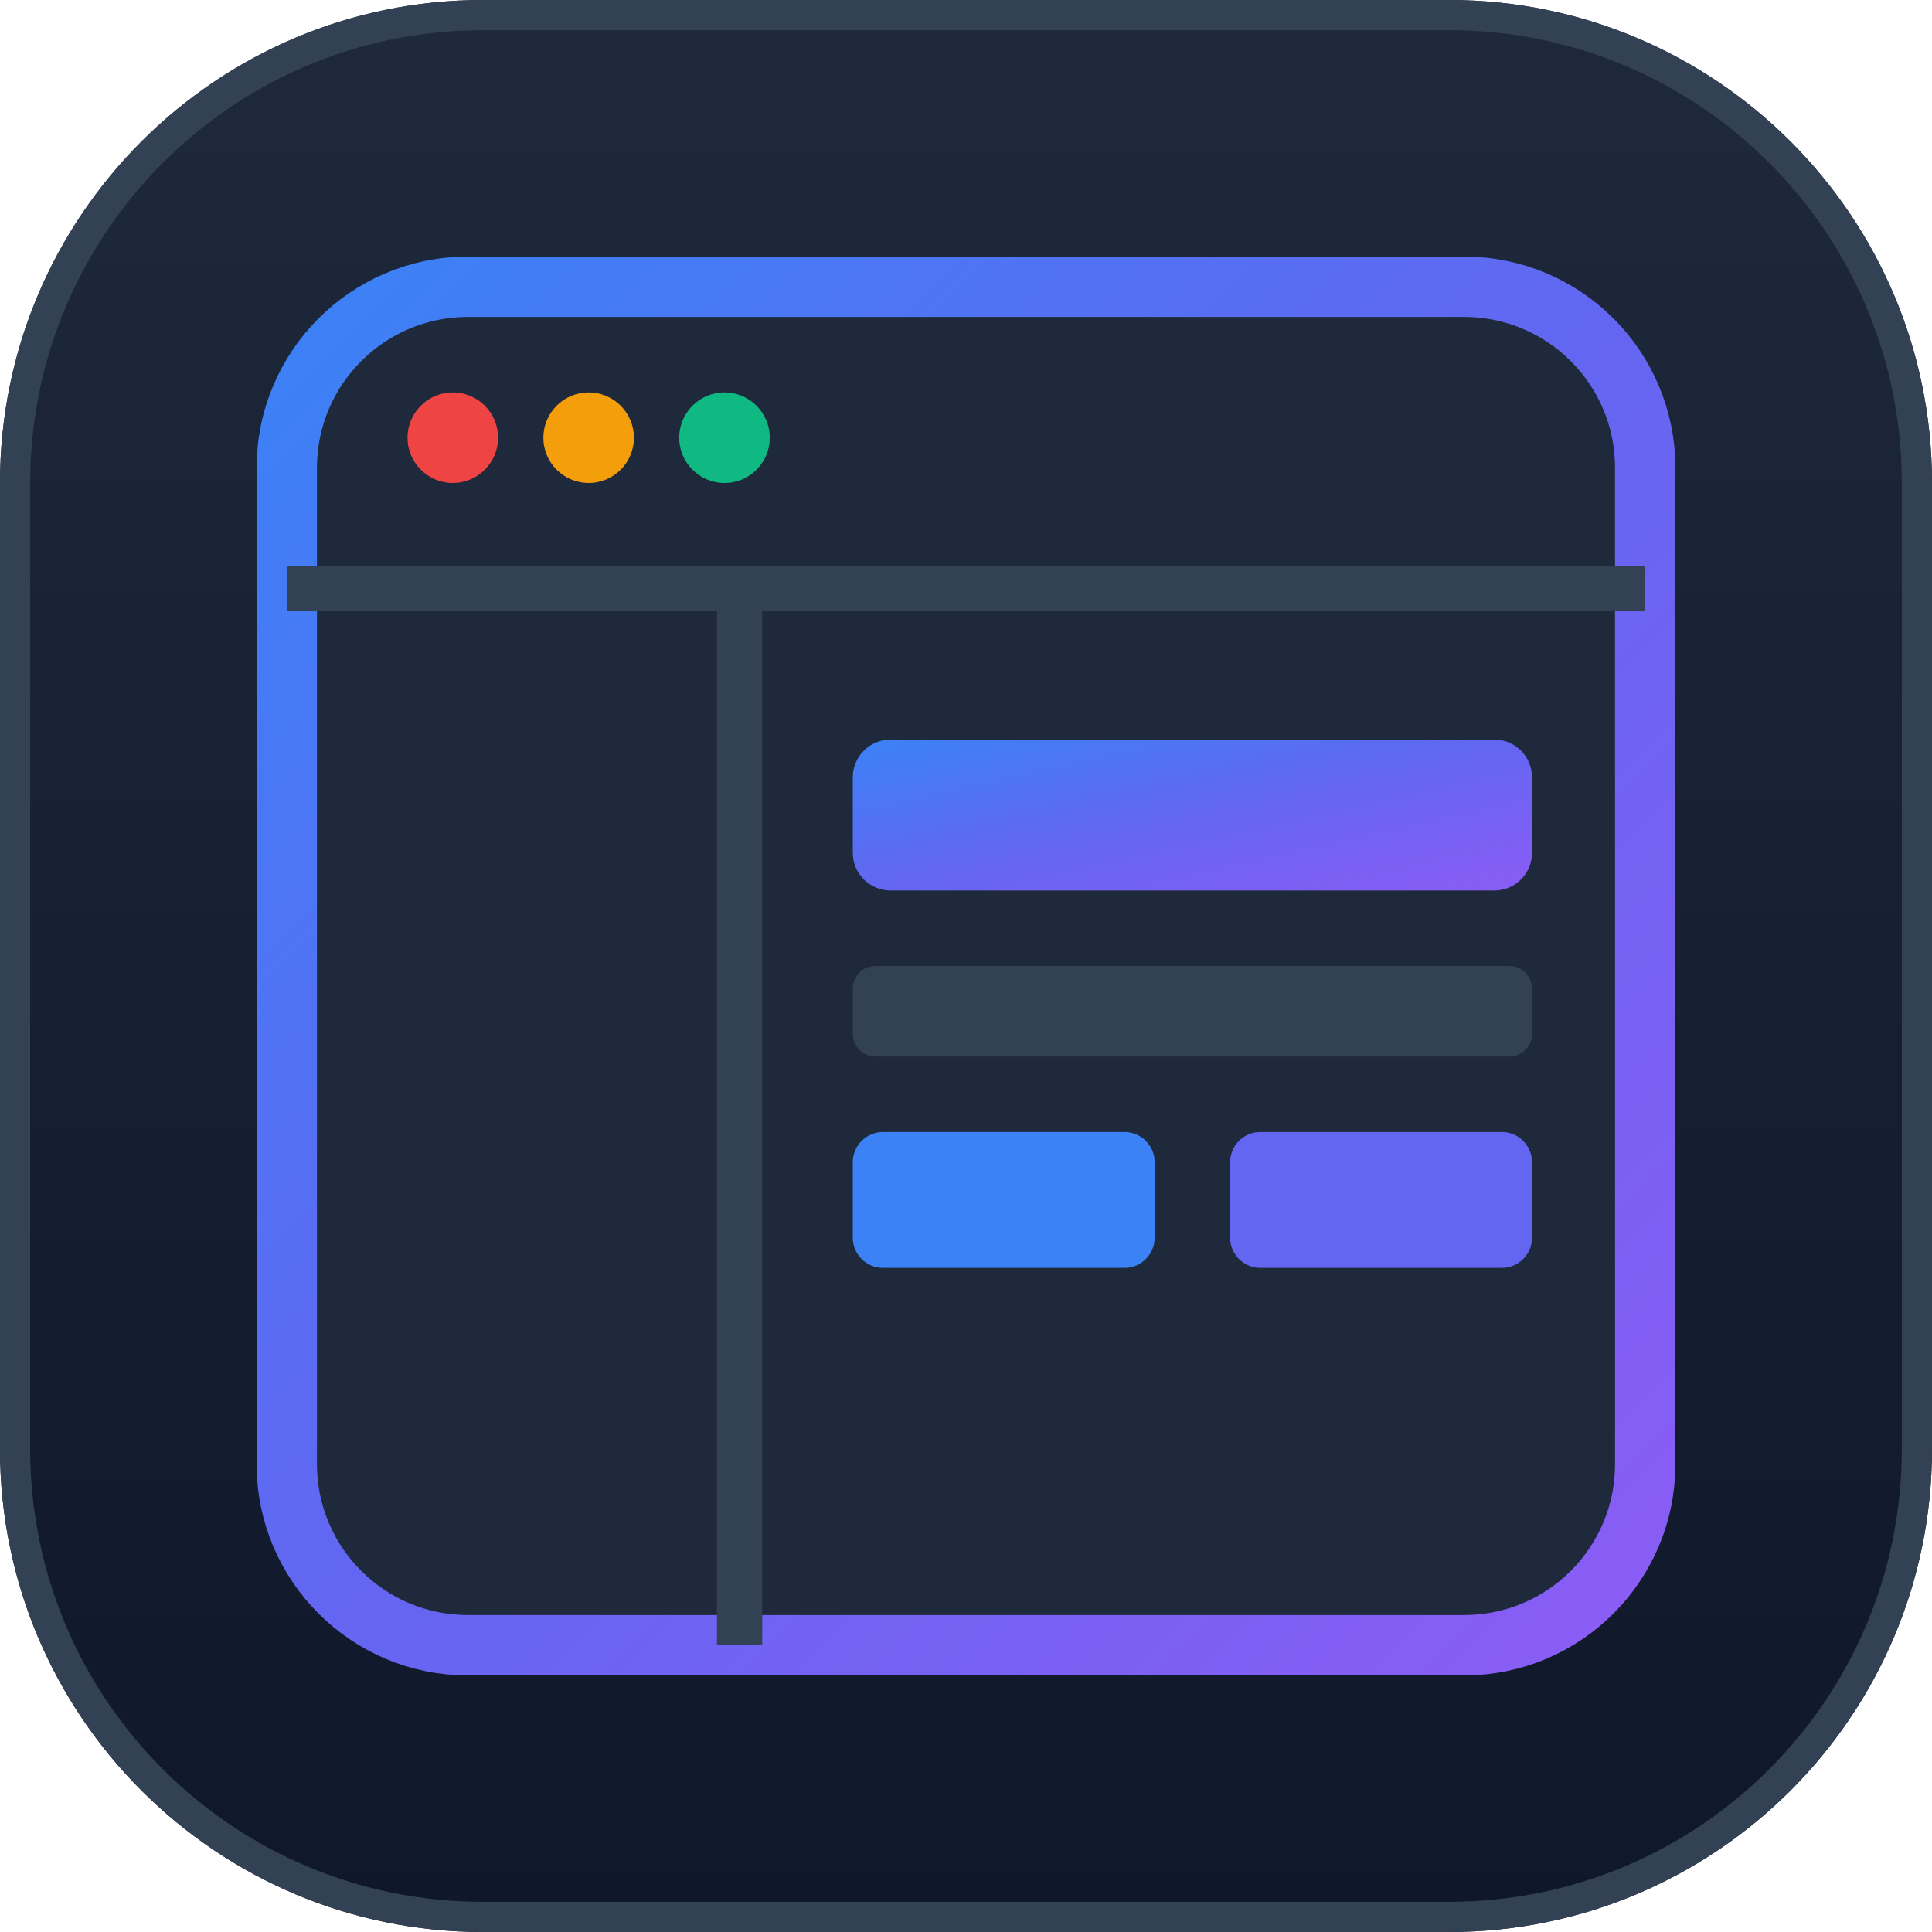
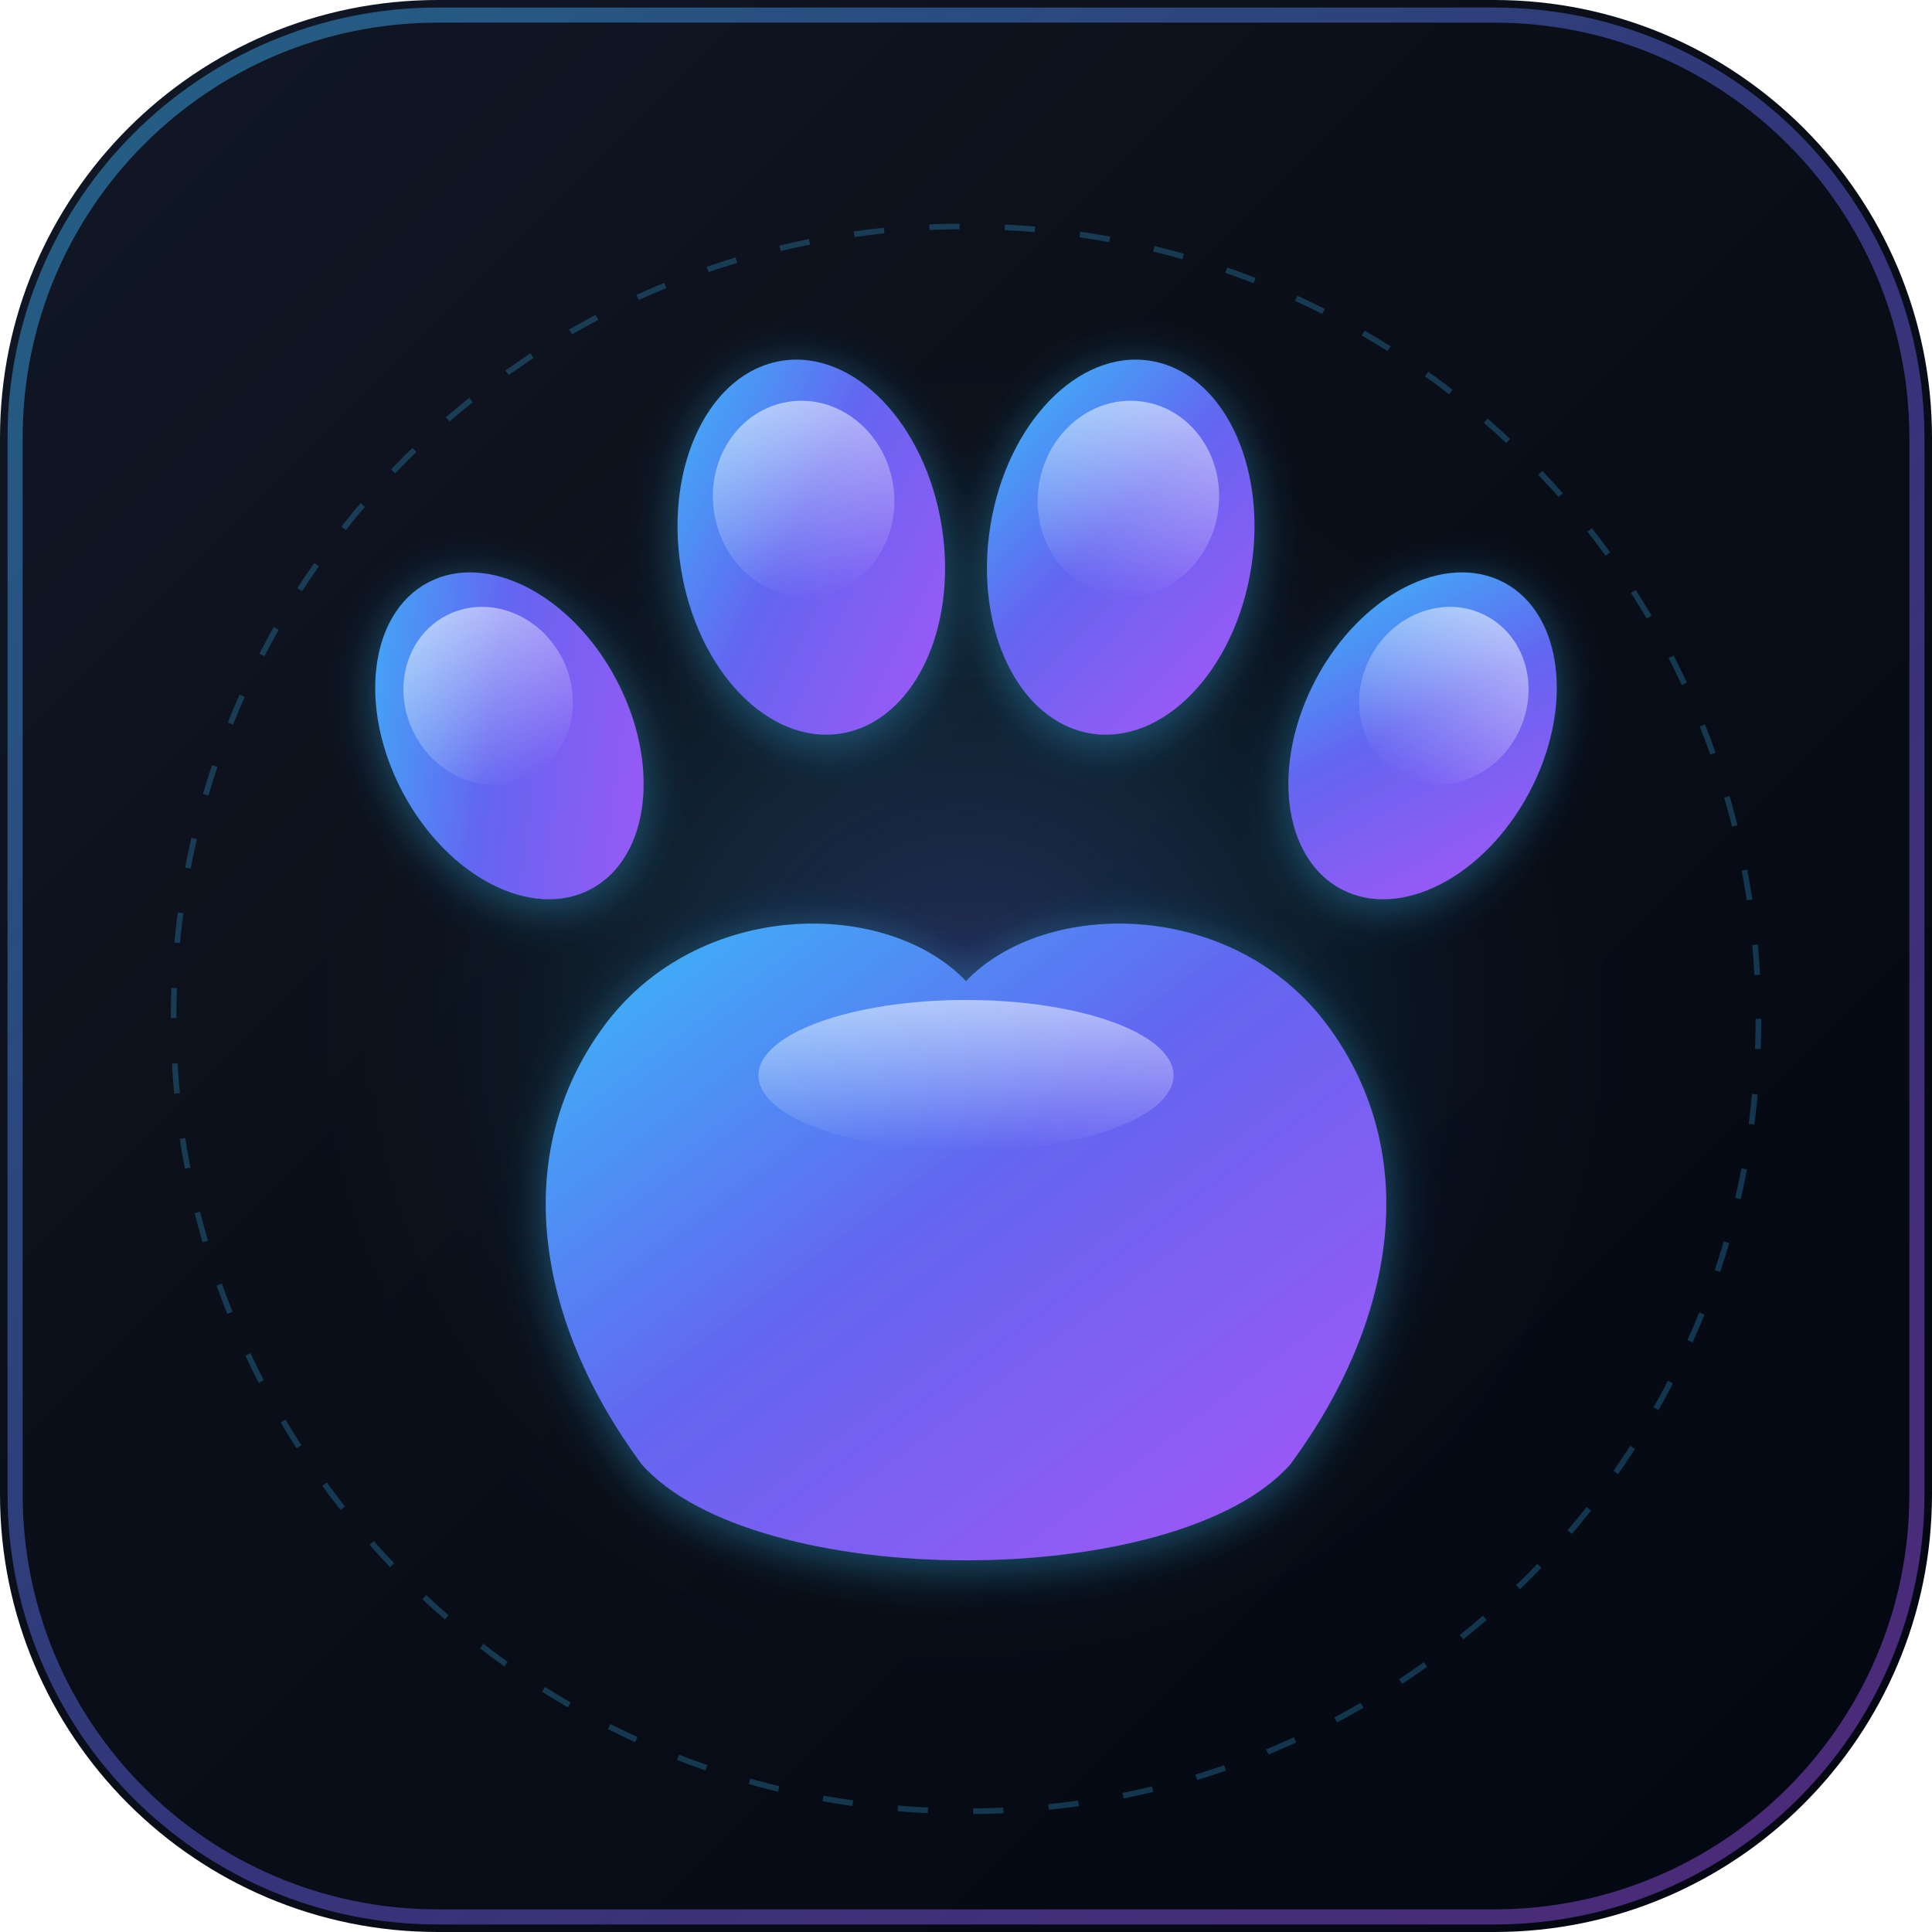
<svg xmlns="http://www.w3.org/2000/svg" viewBox="0 0 512 512" width="512" height="512">
  <defs>
-     <linearGradient id="grad" x1="0%" y1="0%" x2="100%" y2="100%">
-       <stop offset="0%" stop-color="#3b82f6" />
+     <linearGradient id="paw-bg" x1="0%" y1="0%" x2="100%" y2="100%">
+       <stop offset="0%" stop-color="#111827" />
+       <stop offset="40%" stop-color="#0b0f19" />
+       <stop offset="100%" stop-color="#030712" />
+     </linearGradient>
+     <linearGradient id="paw-border" x1="0%" y1="0%" x2="100%" y2="100%">
+       <stop offset="0%" stop-color="#38bdf8" />
      <stop offset="50%" stop-color="#6366f1" />
-       <stop offset="100%" stop-color="#8b5cf6" />
+       <stop offset="100%" stop-color="#a855f7" />
    </linearGradient>
-     <linearGradient id="glow" x1="0%" y1="0%" x2="0%" y2="100%">
-       <stop offset="0%" stop-color="#1e293b" />
-       <stop offset="100%" stop-color="#0f172a" />
+     <linearGradient id="paw-grad" x1="0%" y1="0%" x2="100%" y2="100%">
+       <stop offset="0%" stop-color="#38bdf8" />
+       <stop offset="45%" stop-color="#6366f1" />
+       <stop offset="100%" stop-color="#a855f7" />
    </linearGradient>
+     <linearGradient id="paw-highlight" x1="0%" y1="0%" x2="0%" y2="100%">
+       <stop offset="0%" stop-color="#ffffff" stop-opacity="0.55" />
+       <stop offset="100%" stop-color="#ffffff" stop-opacity="0" />
+     </linearGradient>
+     <filter id="glow-shadow" x="-30%" y="-30%" width="160%" height="160%">
+       <feDropShadow dx="0" dy="10" stdDeviation="20" flood-color="#6366f1" flood-opacity="0.5" />
+       <feDropShadow dx="0" dy="2" stdDeviation="6" flood-color="#38bdf8" flood-opacity="0.4" />
+     </filter>
+     <radialGradient id="paw-ambient" cx="50%" cy="50%" r="50%">
+       <stop offset="0%" stop-color="#6366f1" stop-opacity="0.3" />
+       <stop offset="50%" stop-color="#38bdf8" stop-opacity="0.1" />
+       <stop offset="100%" stop-color="#0b0f19" stop-opacity="0" />
+     </radialGradient>
  </defs>
-   <rect width="512" height="512" rx="128" fill="url(#glow)" />
-   <rect width="504" height="504" x="4" y="4" rx="124" fill="none" stroke="#334155" stroke-width="8" />
-   <rect width="360" height="360" x="76" y="76" rx="48" fill="#1e293b" stroke="url(#grad)" stroke-width="16" />
-   <path d="M 76 156 L 436 156" stroke="#334155" stroke-width="12" />
-   <circle cx="120" cy="116" r="12" fill="#ef4444" />
-   <circle cx="156" cy="116" r="12" fill="#f59e0b" />
-   <circle cx="192" cy="116" r="12" fill="#10b981" />
-   <path d="M 196 156 L 196 436" stroke="#334155" stroke-width="12" />
-   <rect width="180" height="40" x="226" y="196" rx="10" fill="url(#grad)" />
-   <rect width="180" height="24" x="226" y="256" rx="6" fill="#334155" />
-   <rect width="80" height="36" x="226" y="300" rx="8" fill="#3b82f6" />
-   <rect width="80" height="36" x="326" y="300" rx="8" fill="#6366f1" />
+   <rect width="512" height="512" rx="116" fill="url(#paw-bg)" />
+   <rect x="4" y="4" width="504" height="504" rx="112" fill="none" stroke="url(#paw-border)" stroke-width="4" stroke-opacity="0.45" />
+   <circle cx="256" cy="270" r="180" fill="url(#paw-ambient)" />
+   <circle cx="256" cy="270" r="210" fill="none" stroke="#38bdf8" stroke-width="1.5" stroke-dasharray="8 12" stroke-opacity="0.25" />
+   <g filter="url(#glow-shadow)">
+     <g transform="rotate(-28 135 195)">
+       <ellipse cx="135" cy="195" rx="32" ry="46" fill="url(#paw-grad)" />
+       <ellipse cx="135" cy="183" rx="22" ry="24" fill="url(#paw-highlight)" />
+     </g>
+     <g transform="rotate(-9 215 145)">
+       <ellipse cx="215" cy="145" rx="35" ry="50" fill="url(#paw-grad)" />
+       <ellipse cx="215" cy="132" rx="24" ry="26" fill="url(#paw-highlight)" />
+     </g>
+     <g transform="rotate(9 297 145)">
+       <ellipse cx="297" cy="145" rx="35" ry="50" fill="url(#paw-grad)" />
+       <ellipse cx="297" cy="132" rx="24" ry="26" fill="url(#paw-highlight)" />
+     </g>
+     <g transform="rotate(28 377 195)">
+       <ellipse cx="377" cy="195" rx="32" ry="46" fill="url(#paw-grad)" />
+       <ellipse cx="377" cy="183" rx="22" ry="24" fill="url(#paw-highlight)" />
+     </g>
+     <path d="M 256,260 C 235,238 185,238 160,272 C 135,306 142,350 170,388 C 200,422 312,422 342,388 C 370,350 377,306 352,272 C 327,238 277,238 256,260 Z" fill="url(#paw-grad)" />
+     <ellipse cx="256" cy="285" rx="55" ry="20" fill="url(#paw-highlight)" />
+   </g>
</svg>
